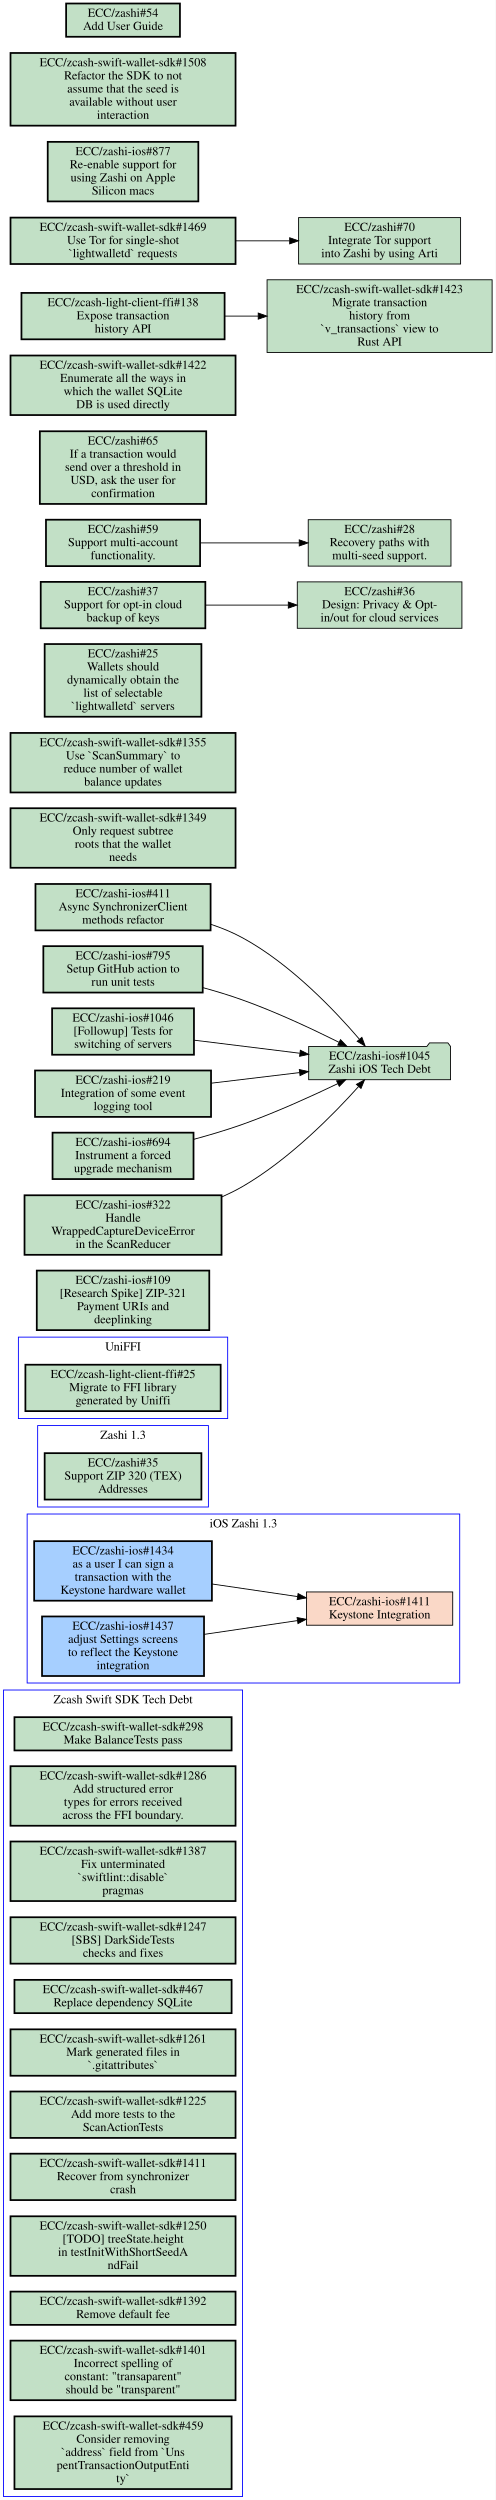
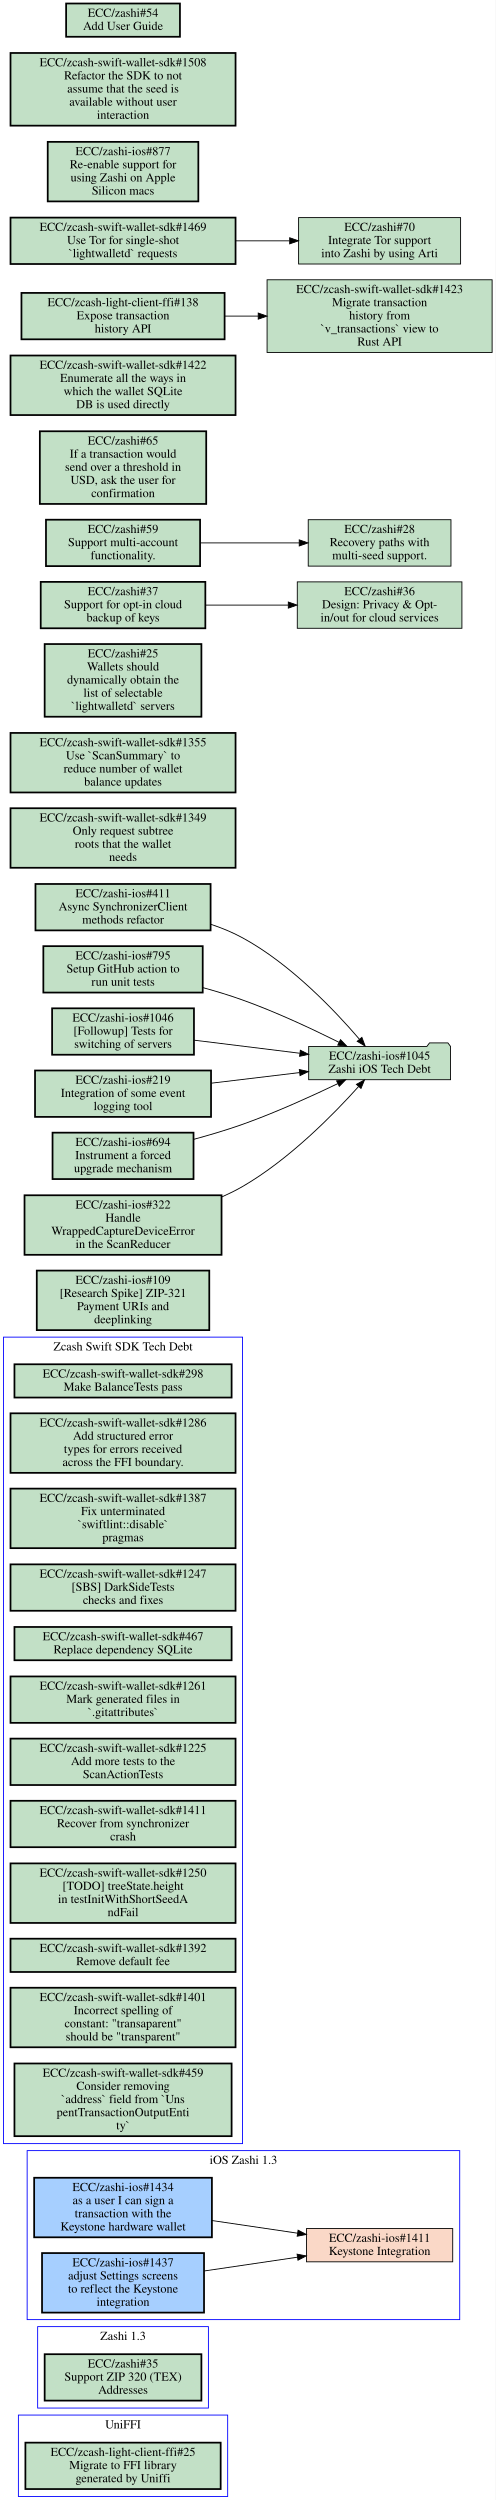
<svg xmlns="http://www.w3.org/2000/svg" xmlns:xlink="http://www.w3.org/1999/xlink" width="566pt" height="2855pt" viewBox="0.00 0.00 566.00 2855.00">
  <g id="graph0" class="graph" transform="scale(1 1) rotate(0) translate(4 2851)">
    <polygon fill="white" stroke="transparent" points="-4,4 -4,-2851 562,-2851 562,4 -4,4" />
    <g id="clust1" class="cluster">
-       <polygon fill="none" stroke="blue" points="17,-1231 17,-1324 256,-1324 256,-1231 17,-1231" />
-       <text text-anchor="middle" x="136.5" y="-1308.8" font-family="Times,serif" font-size="14.00">UniFFI</text>
+       <polygon fill="none" stroke="blue" points="0,-403 0,-1324 273,-1324 273,-403 0,-403" />
+       <text text-anchor="middle" x="136.5" y="-1308.8" font-family="Times,serif" font-size="14.00">Zcash Swift SDK Tech Debt</text>
    </g>
    <g id="clust2" class="cluster">
-       <polygon fill="none" stroke="blue" points="0,0 0,-921 273,-921 273,0 0,0" />
-       <text text-anchor="middle" x="136.5" y="-905.8" font-family="Times,serif" font-size="14.00">Zcash Swift SDK Tech Debt</text>
+       <polygon fill="none" stroke="blue" points="39,-101 39,-194 234,-194 234,-101 39,-101" />
+       <text text-anchor="middle" x="136.5" y="-178.8" font-family="Times,serif" font-size="14.00">Zashi 1.3</text>
    </g>
    <g id="clust3" class="cluster">
-       <polygon fill="none" stroke="blue" points="39,-1130 39,-1223 234,-1223 234,-1130 39,-1130" />
-       <text text-anchor="middle" x="136.5" y="-1207.8" font-family="Times,serif" font-size="14.00">Zashi 1.3</text>
+       <polygon fill="none" stroke="blue" points="27,-202 27,-395 521,-395 521,-202 27,-202" />
+       <text text-anchor="middle" x="274" y="-379.8" font-family="Times,serif" font-size="14.00">iOS Zashi 1.3</text>
    </g>
    <g id="clust4" class="cluster">
-       <polygon fill="none" stroke="blue" points="27,-929 27,-1122 521,-1122 521,-929 27,-929" />
-       <text text-anchor="middle" x="274" y="-1106.8" font-family="Times,serif" font-size="14.00">iOS Zashi 1.3</text>
+       <polygon fill="none" stroke="blue" points="17,0 17,-93 256,-93 256,0 17,0" />
+       <text text-anchor="middle" x="136.5" y="-77.8" font-family="Times,serif" font-size="14.00">UniFFI</text>
    </g>
    <g id="node1" class="node open">
      <g id="a_node1">
-         <a xlink:href="https://github.com/Electric-Coin-Company/zcash-light-client-ffi/issues/25" xlink:title="ECC/zcash-light-client-ffi#25&#10;Migrate to FFI library&#10;generated by Uniffi" target="_blank">
-           <polygon fill="#c2e0c6" stroke="black" stroke-width="2" points="248,-1292.5 25,-1292.5 25,-1239.5 248,-1239.5 248,-1292.5" />
-           <text text-anchor="middle" x="136.5" y="-1277.3" font-family="Times,serif" font-size="14.00">ECC/zcash-light-client-ffi#25</text>
-           <text text-anchor="middle" x="136.5" y="-1262.3" font-family="Times,serif" font-size="14.00">Migrate to FFI library</text>
-           <text text-anchor="middle" x="136.5" y="-1247.3" font-family="Times,serif" font-size="14.00">generated by Uniffi</text>
+         <a xlink:href="https://github.com/Electric-Coin-Company/zcash-swift-wallet-sdk/issues/298" xlink:title="ECC/zcash-swift-wallet-sdk#298&#10;Make BalanceTests pass" target="_blank">
+           <polygon fill="#c2e0c6" stroke="black" stroke-width="2" points="260.5,-1293 12.5,-1293 12.5,-1255 260.5,-1255 260.5,-1293" />
+           <text text-anchor="middle" x="136.5" y="-1277.8" font-family="Times,serif" font-size="14.00">ECC/zcash-swift-wallet-sdk#298</text>
+           <text text-anchor="middle" x="136.5" y="-1262.8" font-family="Times,serif" font-size="14.00">Make BalanceTests pass</text>
        </a>
      </g>
    </g>
    <g id="node2" class="node open">
      <g id="a_node2">
-         <a xlink:href="https://github.com/Electric-Coin-Company/zcash-swift-wallet-sdk/issues/298" xlink:title="ECC/zcash-swift-wallet-sdk#298&#10;Make BalanceTests pass" target="_blank">
-           <polygon fill="#c2e0c6" stroke="black" stroke-width="2" points="260.5,-890 12.5,-890 12.5,-852 260.5,-852 260.5,-890" />
-           <text text-anchor="middle" x="136.5" y="-874.8" font-family="Times,serif" font-size="14.00">ECC/zcash-swift-wallet-sdk#298</text>
-           <text text-anchor="middle" x="136.5" y="-859.8" font-family="Times,serif" font-size="14.00">Make BalanceTests pass</text>
+         <a xlink:href="https://github.com/Electric-Coin-Company/zcash-swift-wallet-sdk/issues/1286" xlink:title="ECC/zcash-swift-wallet-sdk#1286&#10;Add structured error&#10;types for errors received&#10;across the FFI boundary." target="_blank">
+           <polygon fill="#c2e0c6" stroke="black" stroke-width="2" points="265,-1237 8,-1237 8,-1169 265,-1169 265,-1237" />
+           <text text-anchor="middle" x="136.5" y="-1221.8" font-family="Times,serif" font-size="14.00">ECC/zcash-swift-wallet-sdk#1286</text>
+           <text text-anchor="middle" x="136.5" y="-1206.8" font-family="Times,serif" font-size="14.00">Add structured error</text>
+           <text text-anchor="middle" x="136.5" y="-1191.8" font-family="Times,serif" font-size="14.00">types for errors received</text>
+           <text text-anchor="middle" x="136.5" y="-1176.8" font-family="Times,serif" font-size="14.00">across the FFI boundary.</text>
        </a>
      </g>
    </g>
    <g id="node3" class="node open">
      <g id="a_node3">
-         <a xlink:href="https://github.com/Electric-Coin-Company/zcash-swift-wallet-sdk/issues/1286" xlink:title="ECC/zcash-swift-wallet-sdk#1286&#10;Add structured error&#10;types for errors received&#10;across the FFI boundary." target="_blank">
-           <polygon fill="#c2e0c6" stroke="black" stroke-width="2" points="265,-834 8,-834 8,-766 265,-766 265,-834" />
-           <text text-anchor="middle" x="136.5" y="-818.8" font-family="Times,serif" font-size="14.00">ECC/zcash-swift-wallet-sdk#1286</text>
-           <text text-anchor="middle" x="136.5" y="-803.8" font-family="Times,serif" font-size="14.00">Add structured error</text>
-           <text text-anchor="middle" x="136.5" y="-788.8" font-family="Times,serif" font-size="14.00">types for errors received</text>
-           <text text-anchor="middle" x="136.5" y="-773.8" font-family="Times,serif" font-size="14.00">across the FFI boundary.</text>
+         <a xlink:href="https://github.com/Electric-Coin-Company/zcash-swift-wallet-sdk/issues/1387" xlink:title="ECC/zcash-swift-wallet-sdk#1387&#10;Fix unterminated&#10;`swiftlint::disable`&#10;pragmas" target="_blank">
+           <polygon fill="#c2e0c6" stroke="black" stroke-width="2" points="265,-1151 8,-1151 8,-1083 265,-1083 265,-1151" />
+           <text text-anchor="middle" x="136.5" y="-1135.8" font-family="Times,serif" font-size="14.00">ECC/zcash-swift-wallet-sdk#1387</text>
+           <text text-anchor="middle" x="136.5" y="-1120.8" font-family="Times,serif" font-size="14.00">Fix unterminated</text>
+           <text text-anchor="middle" x="136.5" y="-1105.8" font-family="Times,serif" font-size="14.00">`swiftlint::disable`</text>
+           <text text-anchor="middle" x="136.5" y="-1090.8" font-family="Times,serif" font-size="14.00">pragmas</text>
        </a>
      </g>
    </g>
    <g id="node4" class="node open">
      <g id="a_node4">
-         <a xlink:href="https://github.com/Electric-Coin-Company/zcash-swift-wallet-sdk/issues/1387" xlink:title="ECC/zcash-swift-wallet-sdk#1387&#10;Fix unterminated&#10;`swiftlint::disable`&#10;pragmas" target="_blank">
-           <polygon fill="#c2e0c6" stroke="black" stroke-width="2" points="265,-748 8,-748 8,-680 265,-680 265,-748" />
-           <text text-anchor="middle" x="136.5" y="-732.8" font-family="Times,serif" font-size="14.00">ECC/zcash-swift-wallet-sdk#1387</text>
-           <text text-anchor="middle" x="136.5" y="-717.8" font-family="Times,serif" font-size="14.00">Fix unterminated</text>
-           <text text-anchor="middle" x="136.5" y="-702.8" font-family="Times,serif" font-size="14.00">`swiftlint::disable`</text>
-           <text text-anchor="middle" x="136.5" y="-687.8" font-family="Times,serif" font-size="14.00">pragmas</text>
+         <a xlink:href="https://github.com/Electric-Coin-Company/zcash-swift-wallet-sdk/issues/1247" xlink:title="ECC/zcash-swift-wallet-sdk#1247&#10;[SBS] DarkSideTests&#10;checks and fixes" target="_blank">
+           <polygon fill="#c2e0c6" stroke="black" stroke-width="2" points="265,-1064.5 8,-1064.5 8,-1011.5 265,-1011.5 265,-1064.5" />
+           <text text-anchor="middle" x="136.5" y="-1049.3" font-family="Times,serif" font-size="14.00">ECC/zcash-swift-wallet-sdk#1247</text>
+           <text text-anchor="middle" x="136.5" y="-1034.3" font-family="Times,serif" font-size="14.00">[SBS] DarkSideTests</text>
+           <text text-anchor="middle" x="136.5" y="-1019.3" font-family="Times,serif" font-size="14.00">checks and fixes</text>
        </a>
      </g>
    </g>
    <g id="node5" class="node open">
      <g id="a_node5">
-         <a xlink:href="https://github.com/Electric-Coin-Company/zcash-swift-wallet-sdk/issues/1247" xlink:title="ECC/zcash-swift-wallet-sdk#1247&#10;[SBS] DarkSideTests&#10;checks and fixes" target="_blank">
-           <polygon fill="#c2e0c6" stroke="black" stroke-width="2" points="265,-661.5 8,-661.5 8,-608.5 265,-608.5 265,-661.5" />
-           <text text-anchor="middle" x="136.5" y="-646.3" font-family="Times,serif" font-size="14.00">ECC/zcash-swift-wallet-sdk#1247</text>
-           <text text-anchor="middle" x="136.5" y="-631.3" font-family="Times,serif" font-size="14.00">[SBS] DarkSideTests</text>
-           <text text-anchor="middle" x="136.5" y="-616.3" font-family="Times,serif" font-size="14.00">checks and fixes</text>
+         <a xlink:href="https://github.com/Electric-Coin-Company/zcash-swift-wallet-sdk/issues/467" xlink:title="ECC/zcash-swift-wallet-sdk#467&#10;Replace dependency SQLite" target="_blank">
+           <polygon fill="#c2e0c6" stroke="black" stroke-width="2" points="260.5,-993 12.5,-993 12.5,-955 260.5,-955 260.5,-993" />
+           <text text-anchor="middle" x="136.5" y="-977.8" font-family="Times,serif" font-size="14.00">ECC/zcash-swift-wallet-sdk#467</text>
+           <text text-anchor="middle" x="136.5" y="-962.8" font-family="Times,serif" font-size="14.00">Replace dependency SQLite</text>
        </a>
      </g>
    </g>
    <g id="node6" class="node open">
      <g id="a_node6">
-         <a xlink:href="https://github.com/Electric-Coin-Company/zcash-swift-wallet-sdk/issues/467" xlink:title="ECC/zcash-swift-wallet-sdk#467&#10;Replace dependency SQLite" target="_blank">
-           <polygon fill="#c2e0c6" stroke="black" stroke-width="2" points="260.5,-590 12.5,-590 12.5,-552 260.5,-552 260.5,-590" />
-           <text text-anchor="middle" x="136.5" y="-574.8" font-family="Times,serif" font-size="14.00">ECC/zcash-swift-wallet-sdk#467</text>
-           <text text-anchor="middle" x="136.5" y="-559.8" font-family="Times,serif" font-size="14.00">Replace dependency SQLite</text>
+         <a xlink:href="https://github.com/Electric-Coin-Company/zcash-swift-wallet-sdk/issues/1261" xlink:title="ECC/zcash-swift-wallet-sdk#1261&#10;Mark generated files in&#10;`.gitattributes`" target="_blank">
+           <polygon fill="#c2e0c6" stroke="black" stroke-width="2" points="265,-936.5 8,-936.5 8,-883.5 265,-883.5 265,-936.5" />
+           <text text-anchor="middle" x="136.5" y="-921.3" font-family="Times,serif" font-size="14.00">ECC/zcash-swift-wallet-sdk#1261</text>
+           <text text-anchor="middle" x="136.5" y="-906.3" font-family="Times,serif" font-size="14.00">Mark generated files in</text>
+           <text text-anchor="middle" x="136.5" y="-891.3" font-family="Times,serif" font-size="14.00">`.gitattributes`</text>
        </a>
      </g>
    </g>
    <g id="node7" class="node open">
      <g id="a_node7">
-         <a xlink:href="https://github.com/Electric-Coin-Company/zcash-swift-wallet-sdk/issues/1261" xlink:title="ECC/zcash-swift-wallet-sdk#1261&#10;Mark generated files in&#10;`.gitattributes`" target="_blank">
-           <polygon fill="#c2e0c6" stroke="black" stroke-width="2" points="265,-533.5 8,-533.5 8,-480.5 265,-480.5 265,-533.5" />
-           <text text-anchor="middle" x="136.5" y="-518.3" font-family="Times,serif" font-size="14.00">ECC/zcash-swift-wallet-sdk#1261</text>
-           <text text-anchor="middle" x="136.5" y="-503.3" font-family="Times,serif" font-size="14.00">Mark generated files in</text>
-           <text text-anchor="middle" x="136.5" y="-488.3" font-family="Times,serif" font-size="14.00">`.gitattributes`</text>
+         <a xlink:href="https://github.com/Electric-Coin-Company/zcash-swift-wallet-sdk/issues/1225" xlink:title="ECC/zcash-swift-wallet-sdk#1225&#10;Add more tests to the&#10;ScanActionTests" target="_blank">
+           <polygon fill="#c2e0c6" stroke="black" stroke-width="2" points="265,-865.5 8,-865.5 8,-812.5 265,-812.5 265,-865.5" />
+           <text text-anchor="middle" x="136.5" y="-850.3" font-family="Times,serif" font-size="14.00">ECC/zcash-swift-wallet-sdk#1225</text>
+           <text text-anchor="middle" x="136.5" y="-835.3" font-family="Times,serif" font-size="14.00">Add more tests to the</text>
+           <text text-anchor="middle" x="136.5" y="-820.3" font-family="Times,serif" font-size="14.00">ScanActionTests</text>
        </a>
      </g>
    </g>
    <g id="node8" class="node open">
      <g id="a_node8">
-         <a xlink:href="https://github.com/Electric-Coin-Company/zcash-swift-wallet-sdk/issues/1225" xlink:title="ECC/zcash-swift-wallet-sdk#1225&#10;Add more tests to the&#10;ScanActionTests" target="_blank">
-           <polygon fill="#c2e0c6" stroke="black" stroke-width="2" points="265,-462.5 8,-462.5 8,-409.5 265,-409.5 265,-462.5" />
-           <text text-anchor="middle" x="136.5" y="-447.3" font-family="Times,serif" font-size="14.00">ECC/zcash-swift-wallet-sdk#1225</text>
-           <text text-anchor="middle" x="136.5" y="-432.3" font-family="Times,serif" font-size="14.00">Add more tests to the</text>
-           <text text-anchor="middle" x="136.5" y="-417.3" font-family="Times,serif" font-size="14.00">ScanActionTests</text>
+         <a xlink:href="https://github.com/Electric-Coin-Company/zcash-swift-wallet-sdk/issues/1411" xlink:title="ECC/zcash-swift-wallet-sdk#1411&#10;Recover from synchronizer&#10;crash" target="_blank">
+           <polygon fill="#c2e0c6" stroke="black" stroke-width="2" points="265,-794.5 8,-794.5 8,-741.5 265,-741.5 265,-794.5" />
+           <text text-anchor="middle" x="136.5" y="-779.3" font-family="Times,serif" font-size="14.00">ECC/zcash-swift-wallet-sdk#1411</text>
+           <text text-anchor="middle" x="136.5" y="-764.3" font-family="Times,serif" font-size="14.00">Recover from synchronizer</text>
+           <text text-anchor="middle" x="136.5" y="-749.3" font-family="Times,serif" font-size="14.00">crash</text>
        </a>
      </g>
    </g>
    <g id="node9" class="node open">
      <g id="a_node9">
-         <a xlink:href="https://github.com/Electric-Coin-Company/zcash-swift-wallet-sdk/issues/1411" xlink:title="ECC/zcash-swift-wallet-sdk#1411&#10;Recover from synchronizer&#10;crash" target="_blank">
-           <polygon fill="#c2e0c6" stroke="black" stroke-width="2" points="265,-391.5 8,-391.5 8,-338.5 265,-338.5 265,-391.5" />
-           <text text-anchor="middle" x="136.5" y="-376.3" font-family="Times,serif" font-size="14.00">ECC/zcash-swift-wallet-sdk#1411</text>
-           <text text-anchor="middle" x="136.5" y="-361.3" font-family="Times,serif" font-size="14.00">Recover from synchronizer</text>
-           <text text-anchor="middle" x="136.5" y="-346.3" font-family="Times,serif" font-size="14.00">crash</text>
+         <a xlink:href="https://github.com/Electric-Coin-Company/zcash-swift-wallet-sdk/issues/1250" xlink:title="ECC/zcash-swift-wallet-sdk#1250&#10;[TODO] treeState.height&#10;in testInitWithShortSeedA&#10;ndFail" target="_blank">
+           <polygon fill="#c2e0c6" stroke="black" stroke-width="2" points="265,-723 8,-723 8,-655 265,-655 265,-723" />
+           <text text-anchor="middle" x="136.5" y="-707.8" font-family="Times,serif" font-size="14.00">ECC/zcash-swift-wallet-sdk#1250</text>
+           <text text-anchor="middle" x="136.5" y="-692.8" font-family="Times,serif" font-size="14.00">[TODO] treeState.height</text>
+           <text text-anchor="middle" x="136.5" y="-677.8" font-family="Times,serif" font-size="14.00">in testInitWithShortSeedA</text>
+           <text text-anchor="middle" x="136.5" y="-662.8" font-family="Times,serif" font-size="14.00">ndFail</text>
        </a>
      </g>
    </g>
    <g id="node10" class="node open">
      <g id="a_node10">
-         <a xlink:href="https://github.com/Electric-Coin-Company/zcash-swift-wallet-sdk/issues/1250" xlink:title="ECC/zcash-swift-wallet-sdk#1250&#10;[TODO] treeState.height&#10;in testInitWithShortSeedA&#10;ndFail" target="_blank">
-           <polygon fill="#c2e0c6" stroke="black" stroke-width="2" points="265,-320 8,-320 8,-252 265,-252 265,-320" />
-           <text text-anchor="middle" x="136.5" y="-304.8" font-family="Times,serif" font-size="14.00">ECC/zcash-swift-wallet-sdk#1250</text>
-           <text text-anchor="middle" x="136.5" y="-289.8" font-family="Times,serif" font-size="14.00">[TODO] treeState.height</text>
-           <text text-anchor="middle" x="136.5" y="-274.8" font-family="Times,serif" font-size="14.00">in testInitWithShortSeedA</text>
-           <text text-anchor="middle" x="136.5" y="-259.8" font-family="Times,serif" font-size="14.00">ndFail</text>
+         <a xlink:href="https://github.com/Electric-Coin-Company/zcash-swift-wallet-sdk/issues/1392" xlink:title="ECC/zcash-swift-wallet-sdk#1392&#10;Remove default fee" target="_blank">
+           <polygon fill="#c2e0c6" stroke="black" stroke-width="2" points="265,-637 8,-637 8,-599 265,-599 265,-637" />
+           <text text-anchor="middle" x="136.5" y="-621.8" font-family="Times,serif" font-size="14.00">ECC/zcash-swift-wallet-sdk#1392</text>
+           <text text-anchor="middle" x="136.5" y="-606.8" font-family="Times,serif" font-size="14.00">Remove default fee</text>
        </a>
      </g>
    </g>
    <g id="node11" class="node open">
      <g id="a_node11">
-         <a xlink:href="https://github.com/Electric-Coin-Company/zcash-swift-wallet-sdk/issues/1392" xlink:title="ECC/zcash-swift-wallet-sdk#1392&#10;Remove default fee" target="_blank">
-           <polygon fill="#c2e0c6" stroke="black" stroke-width="2" points="265,-234 8,-234 8,-196 265,-196 265,-234" />
-           <text text-anchor="middle" x="136.5" y="-218.8" font-family="Times,serif" font-size="14.00">ECC/zcash-swift-wallet-sdk#1392</text>
-           <text text-anchor="middle" x="136.5" y="-203.8" font-family="Times,serif" font-size="14.00">Remove default fee</text>
+         <a xlink:href="https://github.com/Electric-Coin-Company/zcash-swift-wallet-sdk/issues/1401" xlink:title="ECC/zcash-swift-wallet-sdk#1401&#10;Incorrect spelling of&#10;constant: &quot;transaparent&quot;&#10;should be &quot;transparent&quot;" target="_blank">
+           <polygon fill="#c2e0c6" stroke="black" stroke-width="2" points="265,-581 8,-581 8,-513 265,-513 265,-581" />
+           <text text-anchor="middle" x="136.5" y="-565.8" font-family="Times,serif" font-size="14.00">ECC/zcash-swift-wallet-sdk#1401</text>
+           <text text-anchor="middle" x="136.5" y="-550.8" font-family="Times,serif" font-size="14.00">Incorrect spelling of</text>
+           <text text-anchor="middle" x="136.5" y="-535.8" font-family="Times,serif" font-size="14.00">constant: "transaparent"</text>
+           <text text-anchor="middle" x="136.5" y="-520.8" font-family="Times,serif" font-size="14.00">should be "transparent"</text>
        </a>
      </g>
    </g>
    <g id="node12" class="node open">
      <g id="a_node12">
-         <a xlink:href="https://github.com/Electric-Coin-Company/zcash-swift-wallet-sdk/issues/1401" xlink:title="ECC/zcash-swift-wallet-sdk#1401&#10;Incorrect spelling of&#10;constant: &quot;transaparent&quot;&#10;should be &quot;transparent&quot;" target="_blank">
-           <polygon fill="#c2e0c6" stroke="black" stroke-width="2" points="265,-178 8,-178 8,-110 265,-110 265,-178" />
-           <text text-anchor="middle" x="136.5" y="-162.8" font-family="Times,serif" font-size="14.00">ECC/zcash-swift-wallet-sdk#1401</text>
-           <text text-anchor="middle" x="136.5" y="-147.8" font-family="Times,serif" font-size="14.00">Incorrect spelling of</text>
-           <text text-anchor="middle" x="136.5" y="-132.8" font-family="Times,serif" font-size="14.00">constant: "transaparent"</text>
-           <text text-anchor="middle" x="136.5" y="-117.8" font-family="Times,serif" font-size="14.00">should be "transparent"</text>
+         <a xlink:href="https://github.com/Electric-Coin-Company/zcash-swift-wallet-sdk/issues/459" xlink:title="ECC/zcash-swift-wallet-sdk#459&#10;Consider removing&#10;`address` field from `Uns&#10;pentTransactionOutputEnti&#10;ty`" target="_blank">
+           <polygon fill="#c2e0c6" stroke="black" stroke-width="2" points="260.5,-494.5 12.5,-494.5 12.5,-411.5 260.5,-411.5 260.5,-494.5" />
+           <text text-anchor="middle" x="136.5" y="-479.3" font-family="Times,serif" font-size="14.00">ECC/zcash-swift-wallet-sdk#459</text>
+           <text text-anchor="middle" x="136.5" y="-464.3" font-family="Times,serif" font-size="14.00">Consider removing</text>
+           <text text-anchor="middle" x="136.5" y="-449.3" font-family="Times,serif" font-size="14.00">`address` field from `Uns</text>
+           <text text-anchor="middle" x="136.5" y="-434.3" font-family="Times,serif" font-size="14.00">pentTransactionOutputEnti</text>
+           <text text-anchor="middle" x="136.5" y="-419.3" font-family="Times,serif" font-size="14.00">ty`</text>
        </a>
      </g>
    </g>
    <g id="node13" class="node open">
      <g id="a_node13">
-         <a xlink:href="https://github.com/Electric-Coin-Company/zcash-swift-wallet-sdk/issues/459" xlink:title="ECC/zcash-swift-wallet-sdk#459&#10;Consider removing&#10;`address` field from `Uns&#10;pentTransactionOutputEnti&#10;ty`" target="_blank">
-           <polygon fill="#c2e0c6" stroke="black" stroke-width="2" points="260.5,-91.5 12.5,-91.5 12.5,-8.5 260.5,-8.5 260.5,-91.5" />
-           <text text-anchor="middle" x="136.5" y="-76.3" font-family="Times,serif" font-size="14.00">ECC/zcash-swift-wallet-sdk#459</text>
-           <text text-anchor="middle" x="136.5" y="-61.3" font-family="Times,serif" font-size="14.00">Consider removing</text>
-           <text text-anchor="middle" x="136.5" y="-46.3" font-family="Times,serif" font-size="14.00">`address` field from `Uns</text>
-           <text text-anchor="middle" x="136.5" y="-31.3" font-family="Times,serif" font-size="14.00">pentTransactionOutputEnti</text>
-           <text text-anchor="middle" x="136.5" y="-16.3" font-family="Times,serif" font-size="14.00">ty`</text>
-         </a>
-       </g>
-     </g>
-     <g id="node14" class="node open">
+         <a xlink:href="https://github.com/Electric-Coin-Company/zashi/issues/35" xlink:title="ECC/zashi#35&#10;Support ZIP 320 (TEX)&#10;Addresses" target="_blank">
+           <polygon fill="#c2e0c6" stroke="black" stroke-width="2" points="226,-162.5 47,-162.5 47,-109.5 226,-109.5 226,-162.5" />
+           <text text-anchor="middle" x="136.5" y="-147.3" font-family="Times,serif" font-size="14.00">ECC/zashi#35</text>
+           <text text-anchor="middle" x="136.5" y="-132.3" font-family="Times,serif" font-size="14.00">Support ZIP 320 (TEX)</text>
+           <text text-anchor="middle" x="136.5" y="-117.3" font-family="Times,serif" font-size="14.00">Addresses</text>
+         </a>
+       </g>
+     </g>
+     <g id="node14" class="node closed">
      <g id="a_node14">
-         <a xlink:href="https://github.com/Electric-Coin-Company/zashi/issues/35" xlink:title="ECC/zashi#35&#10;Support ZIP 320 (TEX)&#10;Addresses" target="_blank">
-           <polygon fill="#c2e0c6" stroke="black" stroke-width="2" points="226,-1191.5 47,-1191.5 47,-1138.5 226,-1138.5 226,-1191.5" />
-           <text text-anchor="middle" x="136.5" y="-1176.3" font-family="Times,serif" font-size="14.00">ECC/zashi#35</text>
-           <text text-anchor="middle" x="136.5" y="-1161.3" font-family="Times,serif" font-size="14.00">Support ZIP 320 (TEX)</text>
-           <text text-anchor="middle" x="136.5" y="-1146.3" font-family="Times,serif" font-size="14.00">Addresses</text>
-         </a>
-       </g>
-     </g>
-     <g id="node15" class="node closed">
+         <a xlink:href="https://github.com/Electric-Coin-Company/zashi-ios/issues/1411" xlink:title="ECC/zashi-ios#1411&#10;Keystone Integration" target="_blank">
+           <polygon fill="#fad8c7" stroke="black" points="513,-306 346,-306 346,-268 513,-268 513,-306" />
+           <text text-anchor="middle" x="429.5" y="-290.8" font-family="Times,serif" font-size="14.00">ECC/zashi-ios#1411</text>
+           <text text-anchor="middle" x="429.5" y="-275.8" font-family="Times,serif" font-size="14.00">Keystone Integration</text>
+         </a>
+       </g>
+     </g>
+     <g id="node15" class="node committed">
      <g id="a_node15">
-         <a xlink:href="https://github.com/Electric-Coin-Company/zashi-ios/issues/1411" xlink:title="ECC/zashi-ios#1411&#10;Keystone Integration" target="_blank">
-           <polygon fill="#fad8c7" stroke="black" points="513,-1033 346,-1033 346,-995 513,-995 513,-1033" />
-           <text text-anchor="middle" x="429.5" y="-1017.8" font-family="Times,serif" font-size="14.00">ECC/zashi-ios#1411</text>
-           <text text-anchor="middle" x="429.5" y="-1002.8" font-family="Times,serif" font-size="14.00">Keystone Integration</text>
-         </a>
-       </g>
+         <a xlink:href="https://github.com/Electric-Coin-Company/zashi-ios/issues/1434" xlink:title="ECC/zashi-ios#1434&#10;as a user I can sign a&#10;transaction with the&#10;Keystone hardware wallet" target="_blank">
+           <polygon fill="#a6cfff" stroke="black" stroke-width="2" points="238,-364 35,-364 35,-296 238,-296 238,-364" />
+           <text text-anchor="middle" x="136.5" y="-348.8" font-family="Times,serif" font-size="14.00">ECC/zashi-ios#1434</text>
+           <text text-anchor="middle" x="136.5" y="-333.8" font-family="Times,serif" font-size="14.00">as a user I can sign a</text>
+           <text text-anchor="middle" x="136.5" y="-318.8" font-family="Times,serif" font-size="14.00">transaction with the</text>
+           <text text-anchor="middle" x="136.5" y="-303.8" font-family="Times,serif" font-size="14.00">Keystone hardware wallet</text>
+         </a>
+       </g>
+     </g>
+     <g id="edge1" class="edge">
+       <path fill="none" stroke="black" d="M238.05,-315.14C269.78,-310.45 304.66,-305.3 335.81,-300.7" />
+       <polygon fill="black" stroke="black" points="336.4,-304.15 345.78,-299.22 335.37,-297.23 336.4,-304.15" />
    </g>
    <g id="node16" class="node committed">
      <g id="a_node16">
-         <a xlink:href="https://github.com/Electric-Coin-Company/zashi-ios/issues/1434" xlink:title="ECC/zashi-ios#1434&#10;as a user I can sign a&#10;transaction with the&#10;Keystone hardware wallet" target="_blank">
-           <polygon fill="#a6cfff" stroke="black" stroke-width="2" points="238,-1091 35,-1091 35,-1023 238,-1023 238,-1091" />
-           <text text-anchor="middle" x="136.5" y="-1075.8" font-family="Times,serif" font-size="14.00">ECC/zashi-ios#1434</text>
-           <text text-anchor="middle" x="136.5" y="-1060.8" font-family="Times,serif" font-size="14.00">as a user I can sign a</text>
-           <text text-anchor="middle" x="136.5" y="-1045.8" font-family="Times,serif" font-size="14.00">transaction with the</text>
-           <text text-anchor="middle" x="136.5" y="-1030.8" font-family="Times,serif" font-size="14.00">Keystone hardware wallet</text>
-         </a>
-       </g>
-     </g>
-     <g id="edge1" class="edge">
-       <path fill="none" stroke="black" d="M238.05,-1042.1C269.78,-1037.5 304.66,-1032.3 335.81,-1027.7" />
-       <polygon fill="black" stroke="black" points="336.41,-1031.15 345.78,-1026.2 335.37,-1024.23 336.41,-1031.15" />
-     </g>
-     <g id="node17" class="node committed">
+         <a xlink:href="https://github.com/Electric-Coin-Company/zashi-ios/issues/1437" xlink:title="ECC/zashi-ios#1437&#10;adjust Settings screens&#10;to reflect the Keystone&#10;integration" target="_blank">
+           <polygon fill="#a6cfff" stroke="black" stroke-width="2" points="229,-278 44,-278 44,-210 229,-210 229,-278" />
+           <text text-anchor="middle" x="136.5" y="-262.8" font-family="Times,serif" font-size="14.00">ECC/zashi-ios#1437</text>
+           <text text-anchor="middle" x="136.5" y="-247.8" font-family="Times,serif" font-size="14.00">adjust Settings screens</text>
+           <text text-anchor="middle" x="136.5" y="-232.8" font-family="Times,serif" font-size="14.00">to reflect the Keystone</text>
+           <text text-anchor="middle" x="136.5" y="-217.8" font-family="Times,serif" font-size="14.00">integration</text>
+         </a>
+       </g>
+     </g>
+     <g id="edge2" class="edge">
+       <path fill="none" stroke="black" d="M229.17,-257.55C263.14,-262.57 301.66,-268.26 335.72,-273.29" />
+       <polygon fill="black" stroke="black" points="335.27,-276.76 345.67,-274.76 336.29,-269.84 335.27,-276.76" />
+     </g>
+     <g id="node17" class="node open">
      <g id="a_node17">
-         <a xlink:href="https://github.com/Electric-Coin-Company/zashi-ios/issues/1437" xlink:title="ECC/zashi-ios#1437&#10;adjust Settings screens&#10;to reflect the Keystone&#10;integration" target="_blank">
-           <polygon fill="#a6cfff" stroke="black" stroke-width="2" points="229,-1005 44,-1005 44,-937 229,-937 229,-1005" />
-           <text text-anchor="middle" x="136.5" y="-989.8" font-family="Times,serif" font-size="14.00">ECC/zashi-ios#1437</text>
-           <text text-anchor="middle" x="136.5" y="-974.8" font-family="Times,serif" font-size="14.00">adjust Settings screens</text>
-           <text text-anchor="middle" x="136.5" y="-959.8" font-family="Times,serif" font-size="14.00">to reflect the Keystone</text>
-           <text text-anchor="middle" x="136.5" y="-944.8" font-family="Times,serif" font-size="14.00">integration</text>
-         </a>
-       </g>
-     </g>
-     <g id="edge2" class="edge">
-       <path fill="none" stroke="black" d="M229.17,-984.55C263.14,-989.57 301.66,-995.3 335.72,-1000.3" />
-       <polygon fill="black" stroke="black" points="335.26,-1003.77 345.67,-1001.8 336.3,-996.85 335.26,-1003.77" />
+         <a xlink:href="https://github.com/Electric-Coin-Company/zcash-light-client-ffi/issues/25" xlink:title="ECC/zcash-light-client-ffi#25&#10;Migrate to FFI library&#10;generated by Uniffi" target="_blank">
+           <polygon fill="#c2e0c6" stroke="black" stroke-width="2" points="248,-61.5 25,-61.5 25,-8.5 248,-8.5 248,-61.5" />
+           <text text-anchor="middle" x="136.5" y="-46.3" font-family="Times,serif" font-size="14.00">ECC/zcash-light-client-ffi#25</text>
+           <text text-anchor="middle" x="136.5" y="-31.3" font-family="Times,serif" font-size="14.00">Migrate to FFI library</text>
+           <text text-anchor="middle" x="136.5" y="-16.3" font-family="Times,serif" font-size="14.00">generated by Uniffi</text>
+         </a>
+       </g>
    </g>
    <g id="node18" class="node open">
      <g id="a_node18">
        <a xlink:href="https://github.com/Electric-Coin-Company/zashi-ios/issues/109" xlink:title="ECC/zashi-ios#109&#10;[Research Spike] ZIP-321&#10;Payment URIs and&#10;deeplinking" target="_blank">
          <polygon fill="#c2e0c6" stroke="black" stroke-width="2" points="235,-1400 38,-1400 38,-1332 235,-1332 235,-1400" />
          <text text-anchor="middle" x="136.5" y="-1384.8" font-family="Times,serif" font-size="14.00">ECC/zashi-ios#109</text>
          <text text-anchor="middle" x="136.5" y="-1369.8" font-family="Times,serif" font-size="14.00">[Research Spike] ZIP-321</text>
          <text text-anchor="middle" x="136.5" y="-1354.8" font-family="Times,serif" font-size="14.00">Payment URIs and</text>
          <text text-anchor="middle" x="136.5" y="-1339.8" font-family="Times,serif" font-size="14.00">deeplinking</text>
        </a>
      </g>
    </g>
    <g id="node19" class="node open">
      <g id="a_node19">
        <a xlink:href="https://github.com/Electric-Coin-Company/zashi-ios/issues/411" xlink:title="ECC/zashi-ios#411&#10;Async SynchronizerClient&#10;methods refactor" target="_blank">
          <polygon fill="#c2e0c6" stroke="black" stroke-width="2" points="236.5,-1841.5 36.5,-1841.5 36.5,-1788.5 236.5,-1788.5 236.5,-1841.5" />
          <text text-anchor="middle" x="136.5" y="-1826.3" font-family="Times,serif" font-size="14.00">ECC/zashi-ios#411</text>
          <text text-anchor="middle" x="136.5" y="-1811.3" font-family="Times,serif" font-size="14.00">Async SynchronizerClient</text>
          <text text-anchor="middle" x="136.5" y="-1796.3" font-family="Times,serif" font-size="14.00">methods refactor</text>
        </a>
      </g>
    </g>
    <g id="node20" class="node open">
      <g id="a_node20">
        <a xlink:href="https://github.com/Electric-Coin-Company/zashi-ios/issues/1045" xlink:title="ECC/zashi-ios#1045&#10;Zashi iOS Tech Debt" target="_blank">
          <polygon fill="#c2e0c6" stroke="black" points="510.5,-1656 507.5,-1660 486.5,-1660 483.5,-1656 348.5,-1656 348.5,-1618 510.5,-1618 510.5,-1656" />
          <text text-anchor="middle" x="429.5" y="-1640.8" font-family="Times,serif" font-size="14.00">ECC/zashi-ios#1045</text>
          <text text-anchor="middle" x="429.5" y="-1625.8" font-family="Times,serif" font-size="14.00">Zashi iOS Tech Debt</text>
        </a>
      </g>
    </g>
    <g id="edge3" class="edge">
      <path fill="none" stroke="black" d="M236.64,-1795.5C249.25,-1791.3 261.69,-1786.2 273,-1780 327.95,-1750.1 378.7,-1696.6 406.46,-1664.2" />
      <polygon fill="black" stroke="black" points="409.26,-1666.31 413.01,-1656.4 403.9,-1661.81 409.26,-1666.31" />
    </g>
    <g id="node21" class="node open">
      <g id="a_node21">
        <a xlink:href="https://github.com/Electric-Coin-Company/zashi-ios/issues/795" xlink:title="ECC/zashi-ios#795&#10;Setup GitHub action to&#10;run unit tests" target="_blank">
          <polygon fill="#c2e0c6" stroke="black" stroke-width="2" points="227.5,-1770.5 45.5,-1770.5 45.5,-1717.5 227.5,-1717.5 227.5,-1770.5" />
          <text text-anchor="middle" x="136.5" y="-1755.3" font-family="Times,serif" font-size="14.00">ECC/zashi-ios#795</text>
          <text text-anchor="middle" x="136.5" y="-1740.3" font-family="Times,serif" font-size="14.00">Setup GitHub action to</text>
          <text text-anchor="middle" x="136.5" y="-1725.3" font-family="Times,serif" font-size="14.00">run unit tests</text>
        </a>
      </g>
    </g>
    <g id="edge4" class="edge">
      <path fill="none" stroke="black" d="M227.84,-1723.1C243.06,-1718.9 258.59,-1714.2 273,-1709 311.08,-1695.4 352.57,-1675.9 383.1,-1660.7" />
      <polygon fill="black" stroke="black" points="384.86,-1663.73 392.21,-1656.1 381.71,-1657.48 384.86,-1663.73" />
    </g>
    <g id="node22" class="node open">
      <g id="a_node22">
        <a xlink:href="https://github.com/Electric-Coin-Company/zcash-swift-wallet-sdk/issues/1349" xlink:title="ECC/zcash-swift-wallet-sdk#1349&#10;Only request subtree&#10;roots that the wallet&#10;needs" target="_blank">
          <polygon fill="#c2e0c6" stroke="black" stroke-width="2" points="265,-1928 8,-1928 8,-1860 265,-1860 265,-1928" />
          <text text-anchor="middle" x="136.5" y="-1912.8" font-family="Times,serif" font-size="14.00">ECC/zcash-swift-wallet-sdk#1349</text>
          <text text-anchor="middle" x="136.5" y="-1897.8" font-family="Times,serif" font-size="14.00">Only request subtree</text>
          <text text-anchor="middle" x="136.5" y="-1882.8" font-family="Times,serif" font-size="14.00">roots that the wallet</text>
          <text text-anchor="middle" x="136.5" y="-1867.8" font-family="Times,serif" font-size="14.00">needs</text>
        </a>
      </g>
    </g>
    <g id="node23" class="node open">
      <g id="a_node23">
        <a xlink:href="https://github.com/Electric-Coin-Company/zcash-swift-wallet-sdk/issues/1355" xlink:title="ECC/zcash-swift-wallet-sdk#1355&#10;Use `ScanSummary` to&#10;reduce number of wallet&#10;balance updates" target="_blank">
          <polygon fill="#c2e0c6" stroke="black" stroke-width="2" points="265,-2014 8,-2014 8,-1946 265,-1946 265,-2014" />
          <text text-anchor="middle" x="136.5" y="-1998.8" font-family="Times,serif" font-size="14.00">ECC/zcash-swift-wallet-sdk#1355</text>
          <text text-anchor="middle" x="136.5" y="-1983.8" font-family="Times,serif" font-size="14.00">Use `ScanSummary` to</text>
          <text text-anchor="middle" x="136.5" y="-1968.8" font-family="Times,serif" font-size="14.00">reduce number of wallet</text>
          <text text-anchor="middle" x="136.5" y="-1953.8" font-family="Times,serif" font-size="14.00">balance updates</text>
        </a>
      </g>
    </g>
    <g id="node24" class="node open">
      <g id="a_node24">
        <a xlink:href="https://github.com/Electric-Coin-Company/zashi-ios/issues/1046" xlink:title="ECC/zashi-ios#1046&#10;[Followup] Tests for&#10;switching of servers" target="_blank">
          <polygon fill="#c2e0c6" stroke="black" stroke-width="2" points="217.5,-1699.5 55.5,-1699.5 55.5,-1646.5 217.5,-1646.5 217.5,-1699.5" />
          <text text-anchor="middle" x="136.5" y="-1684.3" font-family="Times,serif" font-size="14.00">ECC/zashi-ios#1046</text>
          <text text-anchor="middle" x="136.5" y="-1669.3" font-family="Times,serif" font-size="14.00">[Followup] Tests for</text>
          <text text-anchor="middle" x="136.5" y="-1654.3" font-family="Times,serif" font-size="14.00">switching of servers</text>
        </a>
      </g>
    </g>
    <g id="edge5" class="edge">
      <path fill="none" stroke="black" d="M217.79,-1663.1C255.16,-1658.4 299.77,-1652.9 338.3,-1648.2" />
      <polygon fill="black" stroke="black" points="338.99,-1651.64 348.47,-1646.9 338.11,-1644.7 338.99,-1651.64" />
    </g>
    <g id="node25" class="node open">
      <g id="a_node25">
        <a xlink:href="https://github.com/Electric-Coin-Company/zashi/issues/25" xlink:title="ECC/zashi#25&#10;Wallets should&#10;dynamically obtain the&#10;list of selectable&#10;`lightwalletd` servers" target="_blank">
          <polygon fill="#c2e0c6" stroke="black" stroke-width="2" points="226,-2115.5 47,-2115.5 47,-2032.5 226,-2032.5 226,-2115.5" />
          <text text-anchor="middle" x="136.5" y="-2100.3" font-family="Times,serif" font-size="14.00">ECC/zashi#25</text>
          <text text-anchor="middle" x="136.5" y="-2085.3" font-family="Times,serif" font-size="14.00">Wallets should</text>
          <text text-anchor="middle" x="136.5" y="-2070.3" font-family="Times,serif" font-size="14.00">dynamically obtain the</text>
          <text text-anchor="middle" x="136.5" y="-2055.3" font-family="Times,serif" font-size="14.00">list of selectable</text>
          <text text-anchor="middle" x="136.5" y="-2040.3" font-family="Times,serif" font-size="14.00">`lightwalletd` servers</text>
        </a>
      </g>
    </g>
    <g id="node26" class="node open">
      <g id="a_node26">
        <a xlink:href="https://github.com/Electric-Coin-Company/zashi/issues/37" xlink:title="ECC/zashi#37&#10;Support for opt-in cloud&#10;backup of keys" target="_blank">
          <polygon fill="#c2e0c6" stroke="black" stroke-width="2" points="230.5,-2186.5 42.5,-2186.5 42.5,-2133.5 230.5,-2133.5 230.5,-2186.5" />
          <text text-anchor="middle" x="136.5" y="-2171.3" font-family="Times,serif" font-size="14.00">ECC/zashi#37</text>
          <text text-anchor="middle" x="136.5" y="-2156.3" font-family="Times,serif" font-size="14.00">Support for opt-in cloud</text>
          <text text-anchor="middle" x="136.5" y="-2141.3" font-family="Times,serif" font-size="14.00">backup of keys</text>
        </a>
      </g>
    </g>
    <g id="node27" class="node open">
      <g id="a_node27">
        <a xlink:href="https://github.com/Electric-Coin-Company/zashi/issues/36" xlink:title="ECC/zashi#36&#10;Design: Privacy &amp; Opt-&#10;in/out for cloud services" target="_blank">
          <polygon fill="#c2e0c6" stroke="black" points="523.5,-2186.5 335.5,-2186.5 335.5,-2133.5 523.5,-2133.5 523.5,-2186.5" />
          <text text-anchor="middle" x="429.5" y="-2171.3" font-family="Times,serif" font-size="14.00">ECC/zashi#36</text>
          <text text-anchor="middle" x="429.5" y="-2156.3" font-family="Times,serif" font-size="14.00">Design: Privacy &amp; Opt-</text>
          <text text-anchor="middle" x="429.5" y="-2141.3" font-family="Times,serif" font-size="14.00">in/out for cloud services</text>
        </a>
      </g>
    </g>
    <g id="edge6" class="edge">
      <path fill="none" stroke="black" d="M230.77,-2160C260.8,-2160 294.24,-2160 324.95,-2160" />
      <polygon fill="black" stroke="black" points="325.25,-2163.5 335.25,-2160 325.25,-2156.5 325.25,-2163.5" />
    </g>
    <g id="node28" class="node open">
      <g id="a_node28">
        <a xlink:href="https://github.com/Electric-Coin-Company/zashi-ios/issues/219" xlink:title="ECC/zashi-ios#219&#10;Integration of some event&#10;logging tool" target="_blank">
          <polygon fill="#c2e0c6" stroke="black" stroke-width="2" points="237,-1628.5 36,-1628.5 36,-1575.5 237,-1575.5 237,-1628.5" />
          <text text-anchor="middle" x="136.5" y="-1613.3" font-family="Times,serif" font-size="14.00">ECC/zashi-ios#219</text>
          <text text-anchor="middle" x="136.5" y="-1598.3" font-family="Times,serif" font-size="14.00">Integration of some event</text>
          <text text-anchor="middle" x="136.5" y="-1583.3" font-family="Times,serif" font-size="14.00">logging tool</text>
        </a>
      </g>
    </g>
    <g id="edge7" class="edge">
      <path fill="none" stroke="black" d="M237.24,-1614C269.9,-1617.9 305.99,-1622.3 337.93,-1626.1" />
      <polygon fill="black" stroke="black" points="337.81,-1629.61 348.15,-1627.3 338.63,-1622.66 337.81,-1629.61" />
    </g>
    <g id="node29" class="node open">
      <g id="a_node29">
        <a xlink:href="https://github.com/Electric-Coin-Company/zashi-ios/issues/694" xlink:title="ECC/zashi-ios#694&#10;Instrument a forced&#10;upgrade mechanism" target="_blank">
          <polygon fill="#c2e0c6" stroke="black" stroke-width="2" points="217,-1557.5 56,-1557.5 56,-1504.5 217,-1504.5 217,-1557.5" />
          <text text-anchor="middle" x="136.5" y="-1542.3" font-family="Times,serif" font-size="14.00">ECC/zashi-ios#694</text>
          <text text-anchor="middle" x="136.5" y="-1527.3" font-family="Times,serif" font-size="14.00">Instrument a forced</text>
          <text text-anchor="middle" x="136.5" y="-1512.3" font-family="Times,serif" font-size="14.00">upgrade mechanism</text>
        </a>
      </g>
    </g>
    <g id="edge8" class="edge">
      <path fill="none" stroke="black" d="M217.34,-1549.9C235.79,-1554.9 255.22,-1560.7 273,-1567 310.42,-1580.3 351.31,-1598.9 381.77,-1613.5" />
      <polygon fill="black" stroke="black" points="380.35,-1616.7 390.87,-1618 383.46,-1610.43 380.35,-1616.7" />
    </g>
    <g id="node30" class="node open">
      <g id="a_node30">
        <a xlink:href="https://github.com/Electric-Coin-Company/zashi-ios/issues/322" xlink:title="ECC/zashi-ios#322&#10;Handle&#10;WrappedCaptureDeviceError&#10;in the ScanReducer" target="_blank">
          <polygon fill="#c2e0c6" stroke="black" stroke-width="2" points="249,-1486 24,-1486 24,-1418 249,-1418 249,-1486" />
          <text text-anchor="middle" x="136.5" y="-1470.8" font-family="Times,serif" font-size="14.00">ECC/zashi-ios#322</text>
          <text text-anchor="middle" x="136.5" y="-1455.8" font-family="Times,serif" font-size="14.00">Handle</text>
          <text text-anchor="middle" x="136.5" y="-1440.8" font-family="Times,serif" font-size="14.00">WrappedCaptureDeviceError</text>
          <text text-anchor="middle" x="136.5" y="-1425.8" font-family="Times,serif" font-size="14.00">in the ScanReducer</text>
        </a>
      </g>
    </g>
    <g id="edge9" class="edge">
      <path fill="none" stroke="black" d="M249.35,-1484.1C257.54,-1487.7 265.51,-1491.7 273,-1496 326.48,-1527 377.36,-1578.8 405.6,-1610.3" />
      <polygon fill="black" stroke="black" points="403.02,-1612.67 412.29,-1617.8 408.25,-1608.01 403.02,-1612.67" />
    </g>
    <g id="node31" class="node open">
      <g id="a_node31">
        <a xlink:href="https://github.com/Electric-Coin-Company/zashi/issues/59" xlink:title="ECC/zashi#59&#10;Support multi-account&#10;functionality." target="_blank">
          <polygon fill="#c2e0c6" stroke="black" stroke-width="2" points="224.5,-2257.5 48.5,-2257.5 48.5,-2204.5 224.5,-2204.5 224.5,-2257.5" />
          <text text-anchor="middle" x="136.5" y="-2242.3" font-family="Times,serif" font-size="14.00">ECC/zashi#59</text>
          <text text-anchor="middle" x="136.5" y="-2227.3" font-family="Times,serif" font-size="14.00">Support multi-account</text>
          <text text-anchor="middle" x="136.5" y="-2212.3" font-family="Times,serif" font-size="14.00">functionality.</text>
        </a>
      </g>
    </g>
    <g id="node32" class="node open">
      <g id="a_node32">
        <a xlink:href="https://github.com/Electric-Coin-Company/zashi/issues/28" xlink:title="ECC/zashi#28&#10;Recovery paths with&#10;multi-seed support." target="_blank">
          <polygon fill="#c2e0c6" stroke="black" points="511,-2257.5 348,-2257.5 348,-2204.5 511,-2204.5 511,-2257.5" />
          <text text-anchor="middle" x="429.5" y="-2242.3" font-family="Times,serif" font-size="14.00">ECC/zashi#28</text>
          <text text-anchor="middle" x="429.5" y="-2227.3" font-family="Times,serif" font-size="14.00">Recovery paths with</text>
          <text text-anchor="middle" x="429.5" y="-2212.3" font-family="Times,serif" font-size="14.00">multi-seed support.</text>
        </a>
      </g>
    </g>
    <g id="edge10" class="edge">
      <path fill="none" stroke="black" d="M224.81,-2231C260.46,-2231 301.7,-2231 337.71,-2231" />
      <polygon fill="black" stroke="black" points="337.72,-2234.5 347.72,-2231 337.72,-2227.5 337.72,-2234.5" />
    </g>
    <g id="node33" class="node open">
      <g id="a_node33">
        <a xlink:href="https://github.com/Electric-Coin-Company/zashi/issues/65" xlink:title="ECC/zashi#65&#10;If a transaction would&#10;send over a threshold in&#10;USD, ask the user for&#10;confirmation" target="_blank">
          <polygon fill="#c2e0c6" stroke="black" stroke-width="2" points="231.5,-2358.5 41.5,-2358.5 41.5,-2275.5 231.5,-2275.5 231.5,-2358.5" />
          <text text-anchor="middle" x="136.5" y="-2343.3" font-family="Times,serif" font-size="14.00">ECC/zashi#65</text>
          <text text-anchor="middle" x="136.5" y="-2328.3" font-family="Times,serif" font-size="14.00">If a transaction would</text>
          <text text-anchor="middle" x="136.5" y="-2313.3" font-family="Times,serif" font-size="14.00">send over a threshold in</text>
          <text text-anchor="middle" x="136.5" y="-2298.3" font-family="Times,serif" font-size="14.00">USD, ask the user for</text>
          <text text-anchor="middle" x="136.5" y="-2283.3" font-family="Times,serif" font-size="14.00">confirmation</text>
        </a>
      </g>
    </g>
    <g id="node34" class="node open">
      <g id="a_node34">
        <a xlink:href="https://github.com/Electric-Coin-Company/zcash-swift-wallet-sdk/issues/1422" xlink:title="ECC/zcash-swift-wallet-sdk#1422&#10;Enumerate all the ways in&#10;which the wallet SQLite&#10;DB is used directly" target="_blank">
          <polygon fill="#c2e0c6" stroke="black" stroke-width="2" points="265,-2445 8,-2445 8,-2377 265,-2377 265,-2445" />
          <text text-anchor="middle" x="136.5" y="-2429.8" font-family="Times,serif" font-size="14.00">ECC/zcash-swift-wallet-sdk#1422</text>
          <text text-anchor="middle" x="136.5" y="-2414.8" font-family="Times,serif" font-size="14.00">Enumerate all the ways in</text>
          <text text-anchor="middle" x="136.5" y="-2399.8" font-family="Times,serif" font-size="14.00">which the wallet SQLite</text>
          <text text-anchor="middle" x="136.5" y="-2384.8" font-family="Times,serif" font-size="14.00">DB is used directly</text>
        </a>
      </g>
    </g>
    <g id="node35" class="node open">
      <g id="a_node35">
        <a xlink:href="https://github.com/Electric-Coin-Company/zcash-light-client-ffi/issues/138" xlink:title="ECC/zcash-light-client-ffi#138&#10;Expose transaction&#10;history API" target="_blank">
          <polygon fill="#c2e0c6" stroke="black" stroke-width="2" points="252.5,-2516.5 20.5,-2516.5 20.5,-2463.5 252.5,-2463.5 252.5,-2516.5" />
          <text text-anchor="middle" x="136.5" y="-2501.3" font-family="Times,serif" font-size="14.00">ECC/zcash-light-client-ffi#138</text>
          <text text-anchor="middle" x="136.5" y="-2486.3" font-family="Times,serif" font-size="14.00">Expose transaction</text>
          <text text-anchor="middle" x="136.5" y="-2471.3" font-family="Times,serif" font-size="14.00">history API</text>
        </a>
      </g>
    </g>
    <g id="node36" class="node open">
      <g id="a_node36">
        <a xlink:href="https://github.com/Electric-Coin-Company/zcash-swift-wallet-sdk/issues/1423" xlink:title="ECC/zcash-swift-wallet-sdk#1423&#10;Migrate transaction&#10;history from&#10;`v_transactions` view to&#10;Rust API" target="_blank">
          <polygon fill="#c2e0c6" stroke="black" points="558,-2531.5 301,-2531.5 301,-2448.5 558,-2448.5 558,-2531.5" />
          <text text-anchor="middle" x="429.5" y="-2516.3" font-family="Times,serif" font-size="14.00">ECC/zcash-swift-wallet-sdk#1423</text>
          <text text-anchor="middle" x="429.5" y="-2501.3" font-family="Times,serif" font-size="14.00">Migrate transaction</text>
          <text text-anchor="middle" x="429.5" y="-2486.3" font-family="Times,serif" font-size="14.00">history from</text>
          <text text-anchor="middle" x="429.5" y="-2471.3" font-family="Times,serif" font-size="14.00">`v_transactions` view to</text>
          <text text-anchor="middle" x="429.5" y="-2456.3" font-family="Times,serif" font-size="14.00">Rust API</text>
        </a>
      </g>
    </g>
    <g id="edge11" class="edge">
      <path fill="none" stroke="black" d="M252.51,-2490C265.05,-2490 277.9,-2490 290.67,-2490" />
      <polygon fill="black" stroke="black" points="290.89,-2493.5 300.89,-2490 290.89,-2486.5 290.89,-2493.5" />
    </g>
    <g id="node37" class="node open">
      <g id="a_node37">
        <a xlink:href="https://github.com/Electric-Coin-Company/zashi/issues/70" xlink:title="ECC/zashi#70&#10;Integrate Tor support&#10;into Zashi by using Arti" target="_blank">
          <polygon fill="#c2e0c6" stroke="black" points="522,-2602.5 337,-2602.5 337,-2549.5 522,-2549.5 522,-2602.5" />
          <text text-anchor="middle" x="429.5" y="-2587.3" font-family="Times,serif" font-size="14.00">ECC/zashi#70</text>
          <text text-anchor="middle" x="429.5" y="-2572.3" font-family="Times,serif" font-size="14.00">Integrate Tor support</text>
          <text text-anchor="middle" x="429.5" y="-2557.3" font-family="Times,serif" font-size="14.00">into Zashi by using Arti</text>
        </a>
      </g>
    </g>
    <g id="node38" class="node open">
      <g id="a_node38">
        <a xlink:href="https://github.com/Electric-Coin-Company/zcash-swift-wallet-sdk/issues/1469" xlink:title="ECC/zcash-swift-wallet-sdk#1469&#10;Use Tor for single-shot&#10;`lightwalletd` requests" target="_blank">
          <polygon fill="#c2e0c6" stroke="black" stroke-width="2" points="265,-2602.5 8,-2602.5 8,-2549.5 265,-2549.5 265,-2602.5" />
          <text text-anchor="middle" x="136.5" y="-2587.3" font-family="Times,serif" font-size="14.00">ECC/zcash-swift-wallet-sdk#1469</text>
          <text text-anchor="middle" x="136.5" y="-2572.3" font-family="Times,serif" font-size="14.00">Use Tor for single-shot</text>
          <text text-anchor="middle" x="136.5" y="-2557.3" font-family="Times,serif" font-size="14.00">`lightwalletd` requests</text>
        </a>
      </g>
    </g>
    <g id="edge12" class="edge">
      <path fill="none" stroke="black" d="M265.14,-2576C285.68,-2576 306.71,-2576 326.55,-2576" />
      <polygon fill="black" stroke="black" points="326.81,-2579.5 336.81,-2576 326.81,-2572.5 326.81,-2579.5" />
    </g>
    <g id="node39" class="node open">
      <g id="a_node39">
        <a xlink:href="https://github.com/Electric-Coin-Company/zashi-ios/issues/877" xlink:title="ECC/zashi-ios#877&#10;Re-enable support for&#10;using Zashi on Apple&#10;Silicon macs" target="_blank">
          <polygon fill="#c2e0c6" stroke="black" stroke-width="2" points="222.5,-2689 50.5,-2689 50.5,-2621 222.5,-2621 222.5,-2689" />
          <text text-anchor="middle" x="136.5" y="-2673.8" font-family="Times,serif" font-size="14.00">ECC/zashi-ios#877</text>
          <text text-anchor="middle" x="136.5" y="-2658.8" font-family="Times,serif" font-size="14.00">Re-enable support for</text>
          <text text-anchor="middle" x="136.5" y="-2643.8" font-family="Times,serif" font-size="14.00">using Zashi on Apple</text>
          <text text-anchor="middle" x="136.5" y="-2628.8" font-family="Times,serif" font-size="14.00">Silicon macs</text>
        </a>
      </g>
    </g>
    <g id="node40" class="node open">
      <g id="a_node40">
        <a xlink:href="https://github.com/Electric-Coin-Company/zcash-swift-wallet-sdk/issues/1508" xlink:title="ECC/zcash-swift-wallet-sdk#1508&#10;Refactor the SDK to not&#10;assume that the seed is&#10;available without user&#10;interaction" target="_blank">
          <polygon fill="#c2e0c6" stroke="black" stroke-width="2" points="265,-2790.5 8,-2790.5 8,-2707.5 265,-2707.5 265,-2790.5" />
          <text text-anchor="middle" x="136.5" y="-2775.3" font-family="Times,serif" font-size="14.00">ECC/zcash-swift-wallet-sdk#1508</text>
          <text text-anchor="middle" x="136.5" y="-2760.3" font-family="Times,serif" font-size="14.00">Refactor the SDK to not</text>
          <text text-anchor="middle" x="136.5" y="-2745.3" font-family="Times,serif" font-size="14.00">assume that the seed is</text>
          <text text-anchor="middle" x="136.5" y="-2730.3" font-family="Times,serif" font-size="14.00">available without user</text>
          <text text-anchor="middle" x="136.5" y="-2715.3" font-family="Times,serif" font-size="14.00">interaction</text>
        </a>
      </g>
    </g>
    <g id="node41" class="node open">
      <g id="a_node41">
        <a xlink:href="https://github.com/Electric-Coin-Company/zashi/issues/54" xlink:title="ECC/zashi#54&#10;Add User Guide" target="_blank">
          <polygon fill="#c2e0c6" stroke="black" stroke-width="2" points="201.5,-2847 71.5,-2847 71.5,-2809 201.5,-2809 201.5,-2847" />
          <text text-anchor="middle" x="136.5" y="-2831.8" font-family="Times,serif" font-size="14.00">ECC/zashi#54</text>
          <text text-anchor="middle" x="136.5" y="-2816.8" font-family="Times,serif" font-size="14.00">Add User Guide</text>
        </a>
      </g>
    </g>
  </g>
</svg>
